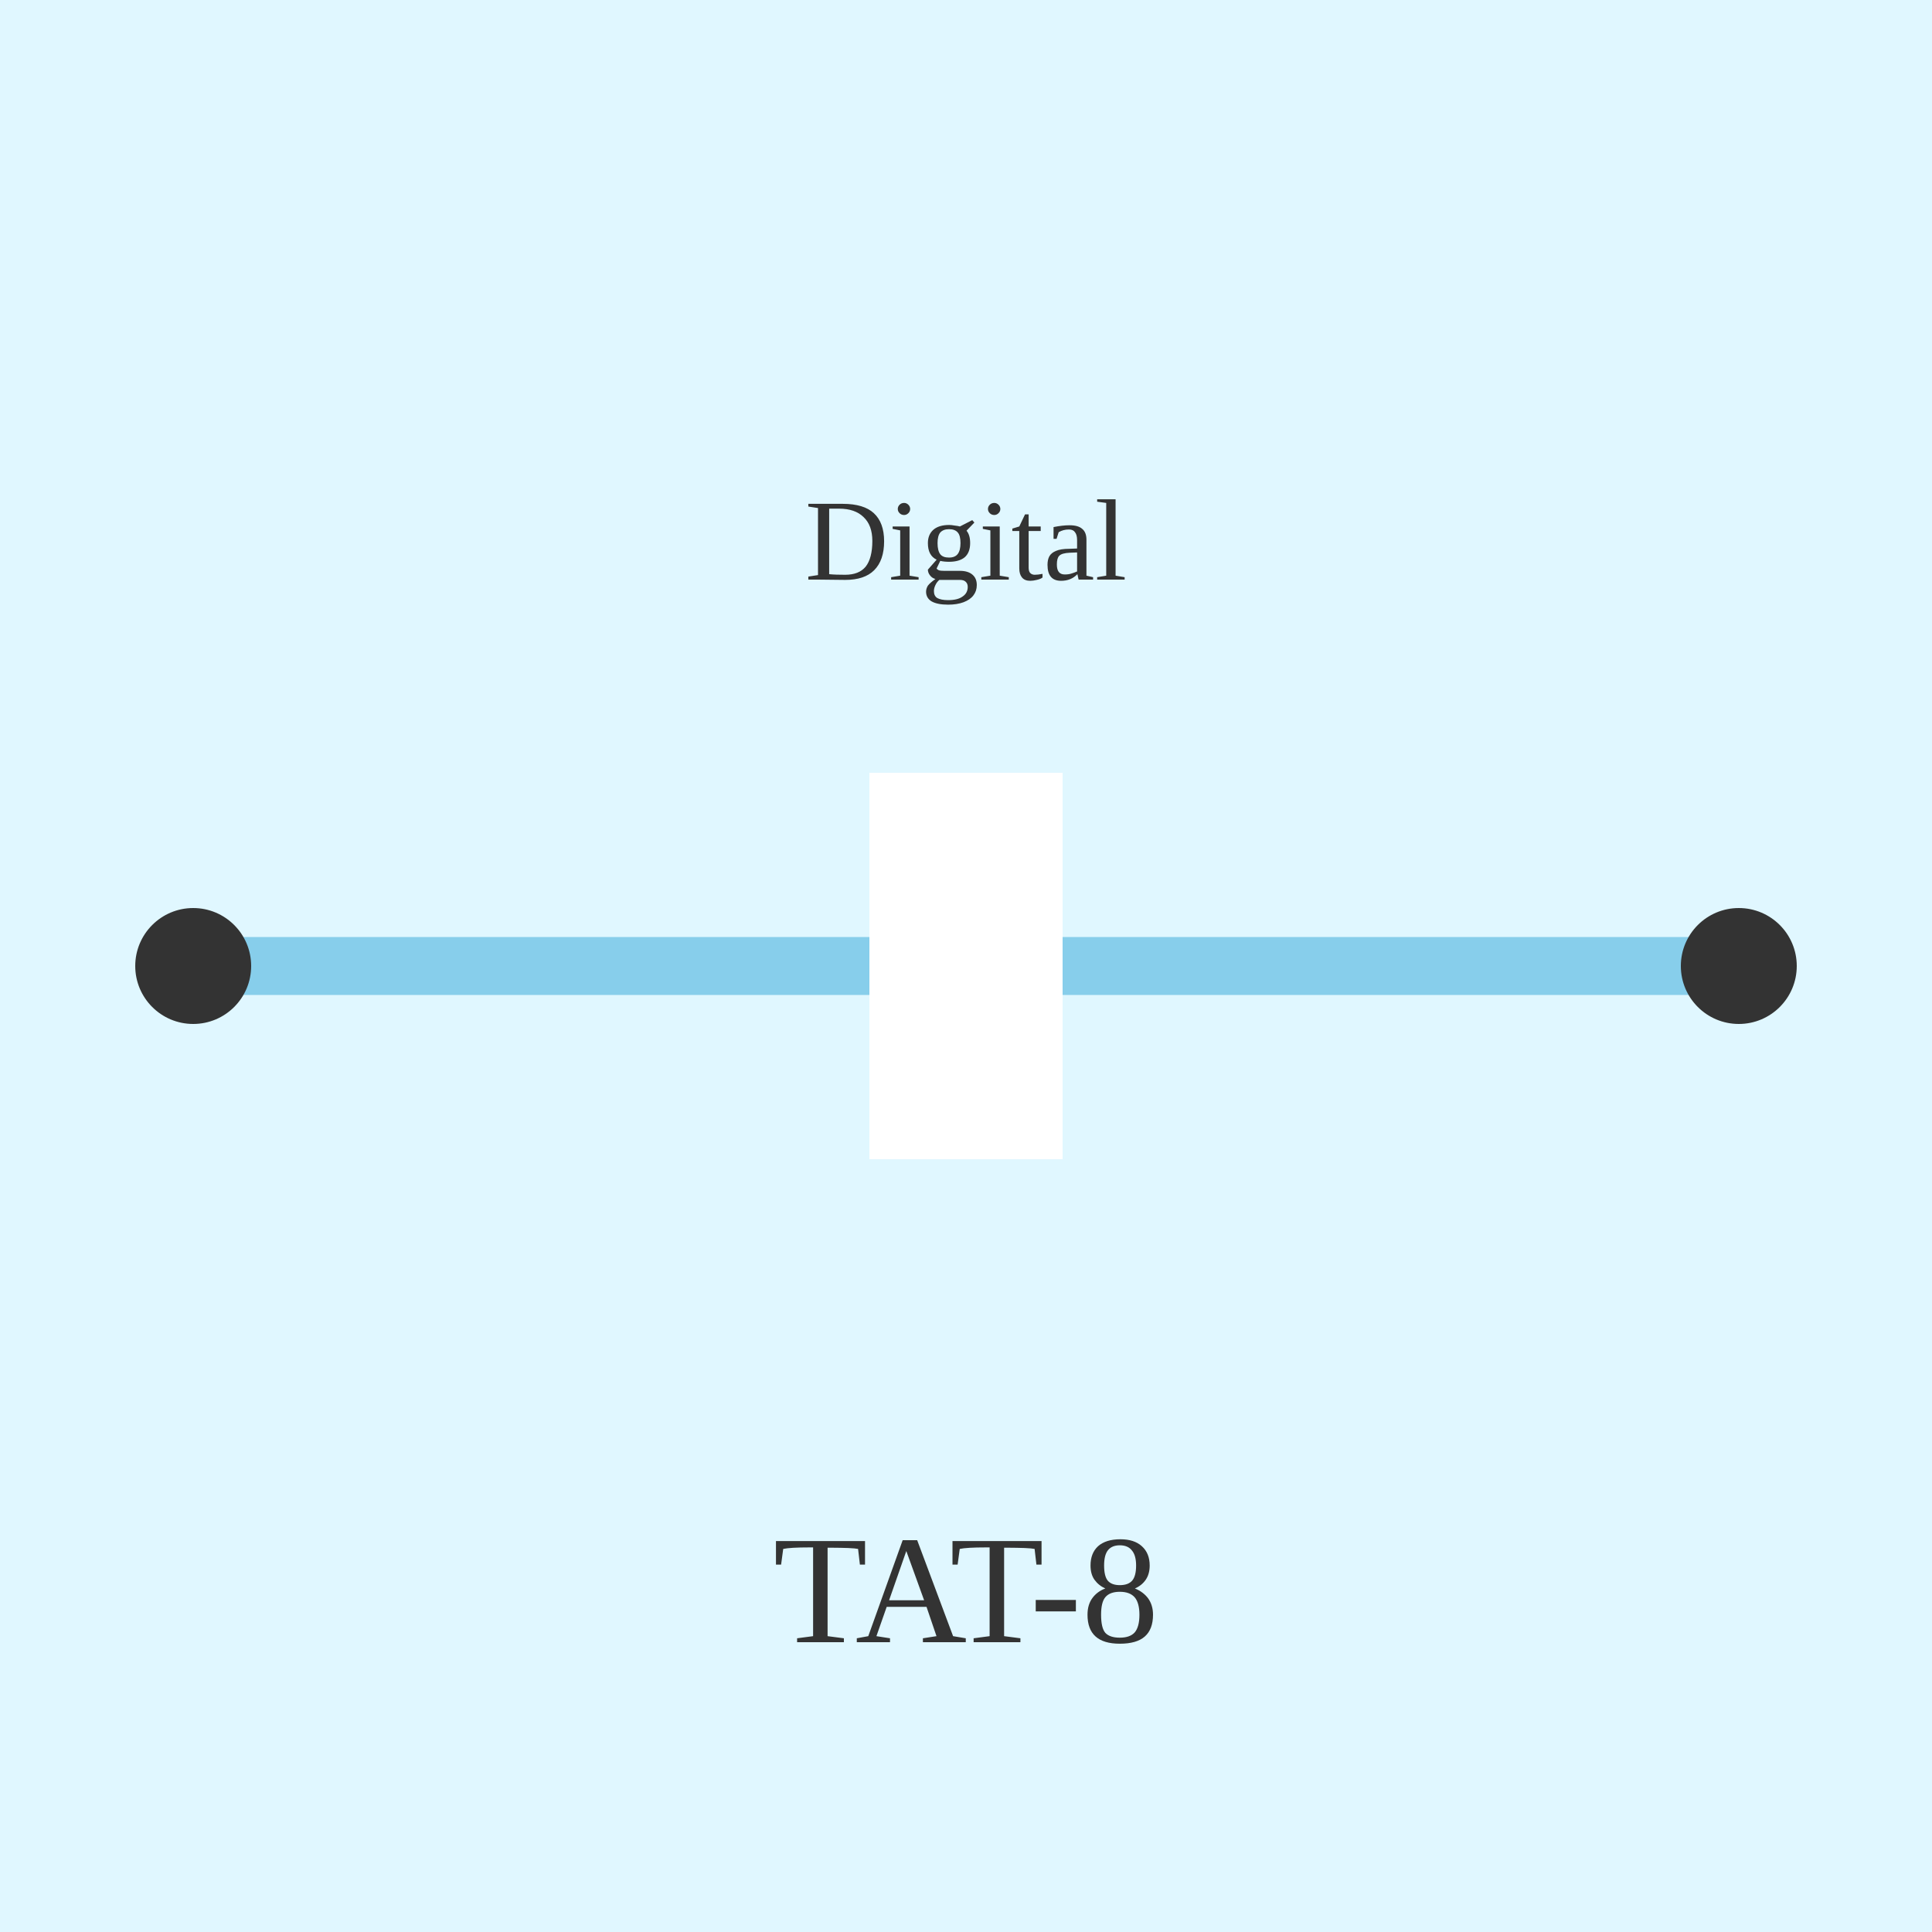
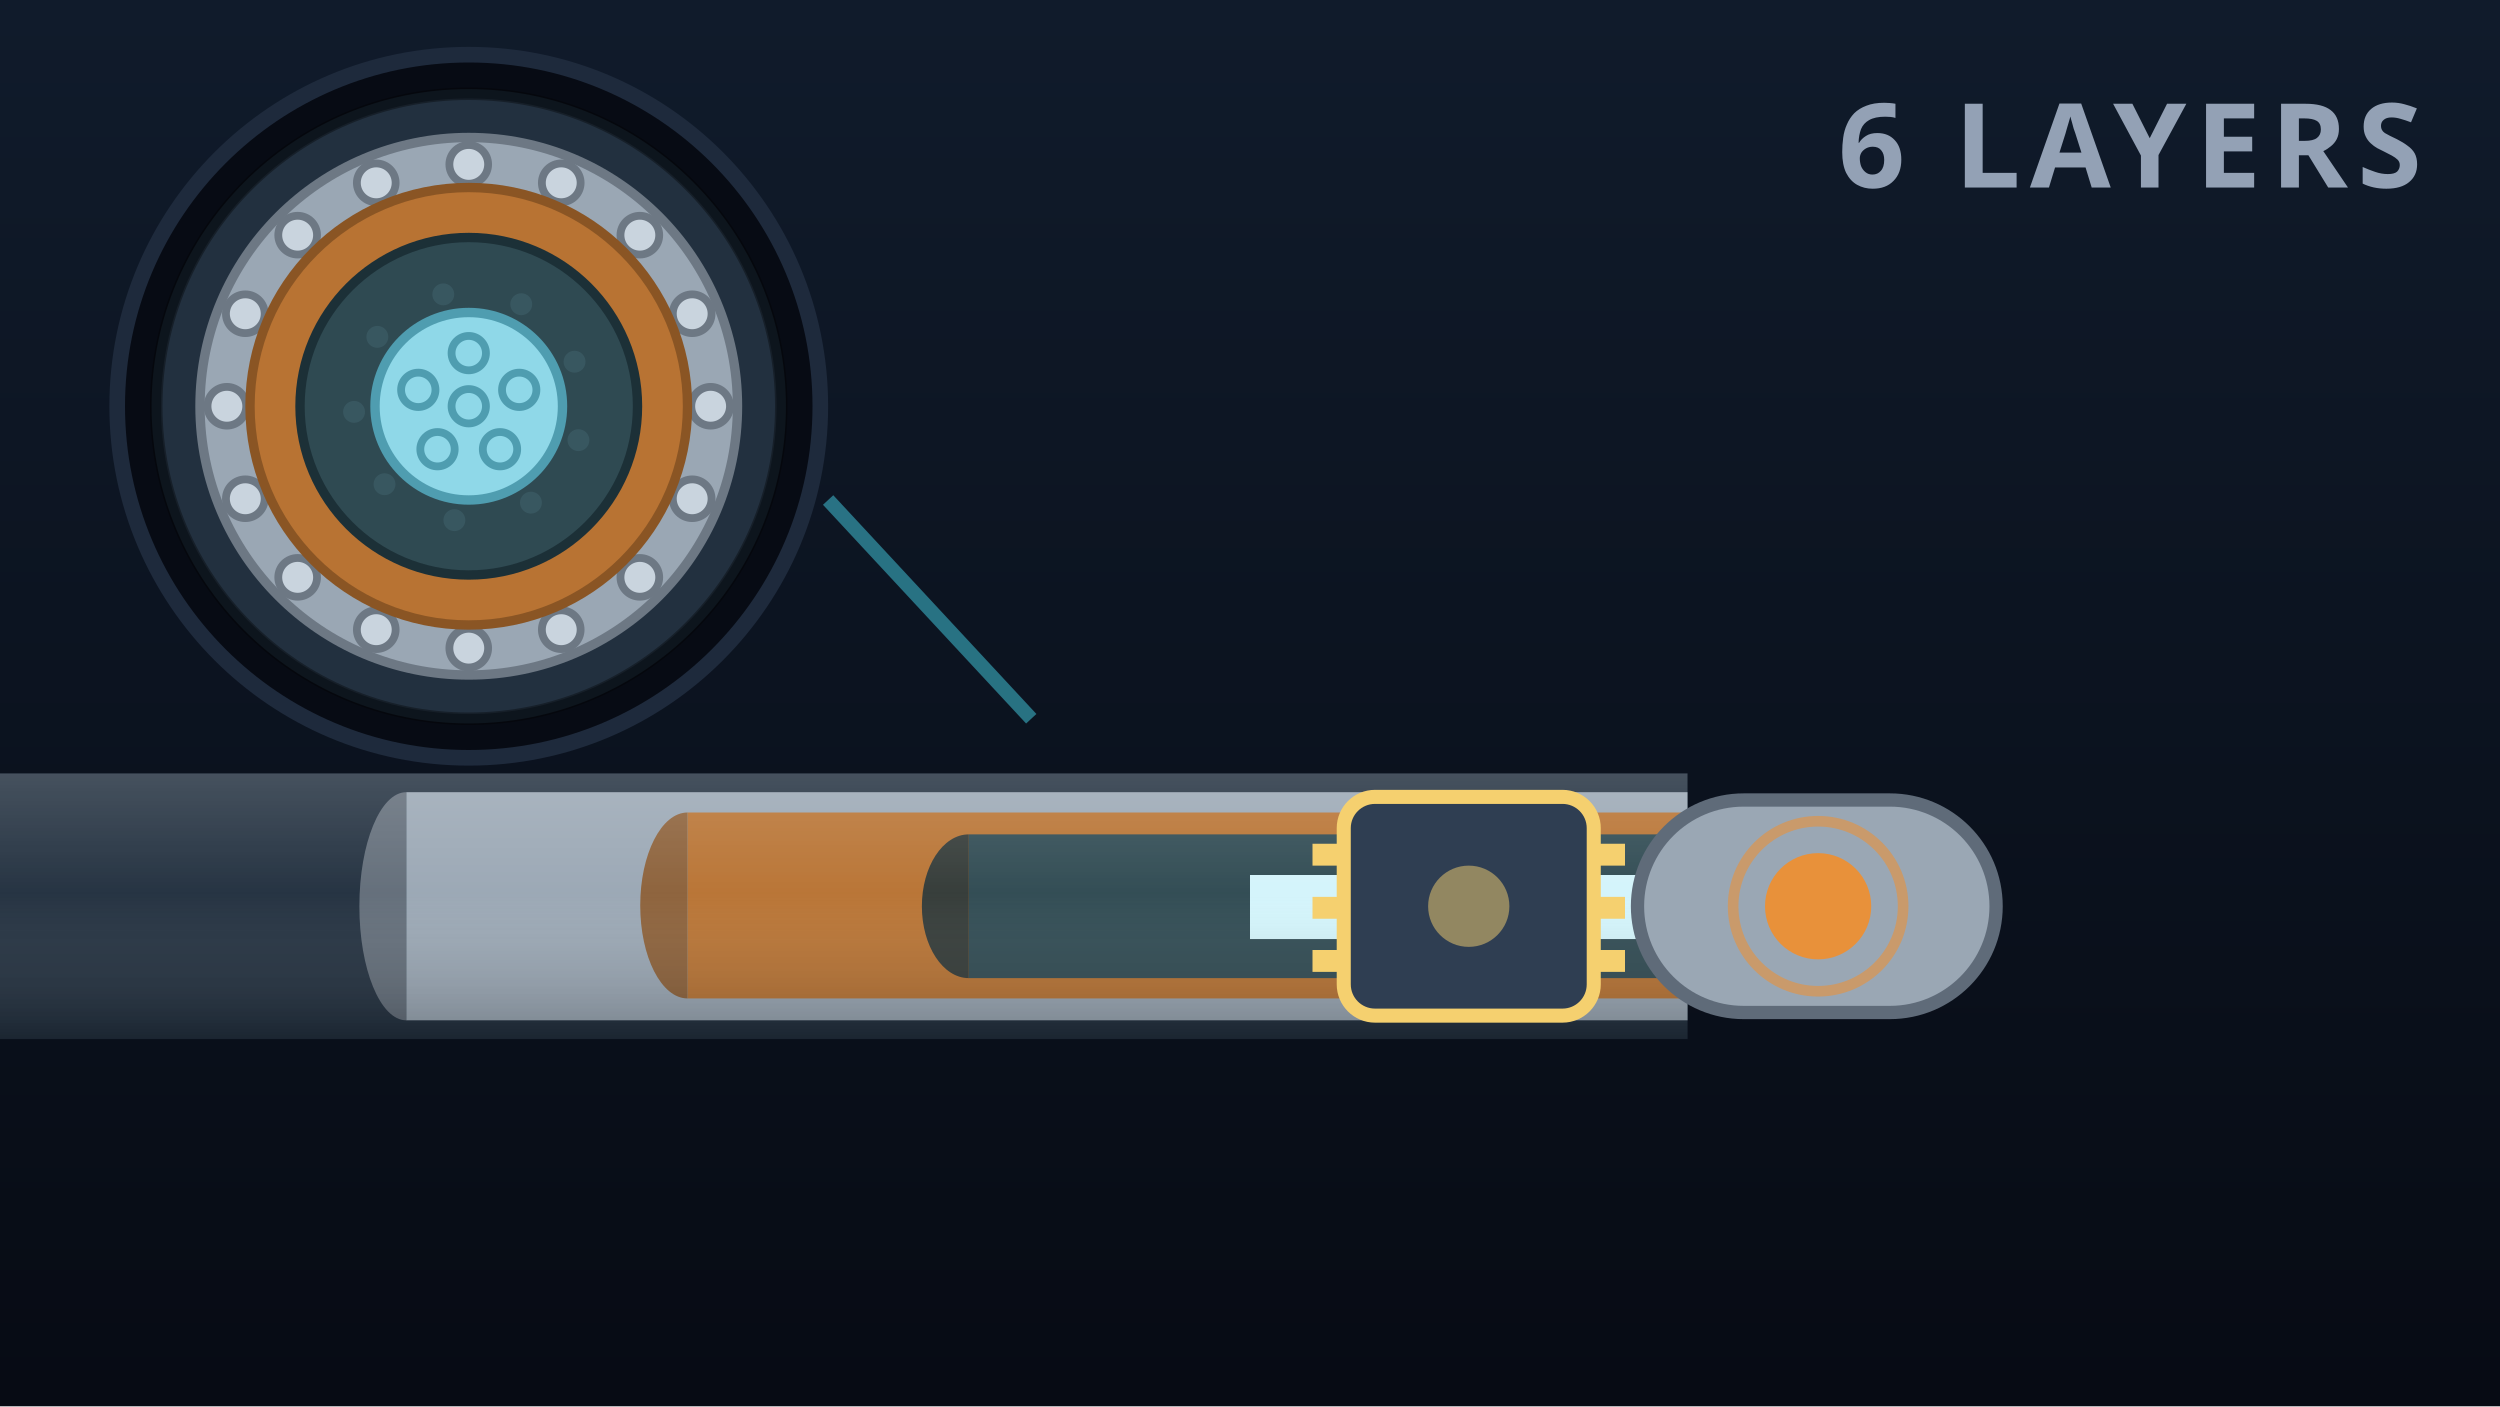
- <svg xmlns="http://www.w3.org/2000/svg" viewBox="0 0 100 100" width="100" height="100">
-   <rect width="100" height="100" fill="#e0f7ff" />
-   <path d="M10 50 L90 50" stroke="#87ceeb" stroke-width="3" />
-   <circle cx="10" cy="50" r="3" fill="#333" />
-   <circle cx="90" cy="50" r="3" fill="#333" />
-   <rect x="45" y="40" width="10" height="20" fill="#ffffff" />
-   <text x="50" y="30" text-anchor="middle" font-size="6" fill="#333">Digital</text>
-   <text x="50" y="85" text-anchor="middle" font-size="8" fill="#333">TAT-8</text>
+ <svg xmlns="http://www.w3.org/2000/svg" viewBox="0 0 160 90" width="160" height="90" role="img">
+   <defs>
+     <linearGradient id="bg" x1="0" y1="0" x2="0" y2="1">
+       <stop offset="0%" stop-color="#101b2b" />
+       <stop offset="100%" stop-color="#070b14" />
+     </linearGradient>
+     <linearGradient id="sheen" x1="0" y1="0" x2="0" y2="1">
+       <stop offset="0%" stop-color="#ffffff" stop-opacity="0.16" />
+       <stop offset="45%" stop-color="#ffffff" stop-opacity="0.02" />
+       <stop offset="100%" stop-color="#000000" stop-opacity="0.22" />
+     </linearGradient>
+   </defs>
+   <rect width="160" height="90" fill="url(#bg)" />
+   <rect x="0" y="49.5" width="108" height="17" fill="#22303f" />
+   <rect x="26" y="50.7" width="82" height="14.6" fill="#9aa7b4" />
+   <path d="M26 50.7 a 3 7.3 0 0 0 0 14.6" fill="#6d7884" opacity="0.85" />
+   <rect x="44" y="52.0" width="64" height="11.9" fill="#b87333" />
+   <path d="M44 52.0 a 3 5.9 0 0 0 0 11.9" fill="#8a5524" opacity="0.85" />
+   <rect x="62" y="53.4" width="46" height="9.2" fill="#2f4a52" />
+   <path d="M62 53.4 a 3 4.6 0 0 0 0 9.2" fill="#1c3037" opacity="0.85" />
+   <rect x="80" y="56.0" width="28" height="4.1" fill="#d3f4fb" />
+   <rect x="0" y="49.5" width="108" height="17" fill="url(#sheen)" />
+   <g transform="translate(132.00,58.00)">
+     <rect x="-27.20" y="-6.80" width="22.95" height="13.60" rx="6.80" fill="#9aa7b4" stroke="#5f6b79" stroke-width="0.85" />
+     <circle cx="-15.64" cy="0" r="3.40" fill="#e8913a" />
+     <circle cx="-15.64" cy="0" r="5.44" fill="none" stroke="#e8913a" stroke-width="0.68" opacity="0.6" />
+   </g>
+   <rect x="86" y="51.0" width="16" height="14" rx="2" fill="#2f3e52" stroke="#f5d06f" stroke-width="0.9" />
+   <rect x="84.0" y="54.0" width="2" height="1.4" fill="#f5d06f" />
+   <rect x="102.0" y="54.0" width="2" height="1.4" fill="#f5d06f" />
+   <rect x="84.0" y="57.4" width="2" height="1.4" fill="#f5d06f" />
+   <rect x="102.0" y="57.4" width="2" height="1.4" fill="#f5d06f" />
+   <rect x="84.0" y="60.8" width="2" height="1.4" fill="#f5d06f" />
+   <rect x="102.0" y="60.8" width="2" height="1.4" fill="#f5d06f" />
+   <circle cx="94" cy="58.0" r="2.6" fill="#f5d06f" opacity="0.5" />
+   <circle cx="30" cy="26" r="22.5" fill="#070b14" stroke="#1e2a3c" stroke-width="1" />
+   <circle cx="30.00" cy="26.00" r="20.00" fill="#22303f" stroke="#14202c" stroke-width="0.60" />
+   <circle cx="30.00" cy="26.00" r="17.20" fill="#9aa7b4" stroke="#6d7884" stroke-width="0.60" />
+   <circle cx="30.00" cy="10.52" r="1.24" fill="#c9d4de" stroke="#6d7884" stroke-width="0.5" />
+   <circle cx="35.92" cy="11.70" r="1.24" fill="#c9d4de" stroke="#6d7884" stroke-width="0.5" />
+   <circle cx="40.95" cy="15.05" r="1.24" fill="#c9d4de" stroke="#6d7884" stroke-width="0.5" />
+   <circle cx="44.30" cy="20.08" r="1.24" fill="#c9d4de" stroke="#6d7884" stroke-width="0.5" />
+   <circle cx="45.48" cy="26.00" r="1.24" fill="#c9d4de" stroke="#6d7884" stroke-width="0.5" />
+   <circle cx="44.30" cy="31.92" r="1.24" fill="#c9d4de" stroke="#6d7884" stroke-width="0.5" />
+   <circle cx="40.95" cy="36.95" r="1.24" fill="#c9d4de" stroke="#6d7884" stroke-width="0.5" />
+   <circle cx="35.92" cy="40.30" r="1.24" fill="#c9d4de" stroke="#6d7884" stroke-width="0.5" />
+   <circle cx="30.00" cy="41.48" r="1.24" fill="#c9d4de" stroke="#6d7884" stroke-width="0.5" />
+   <circle cx="24.08" cy="40.30" r="1.24" fill="#c9d4de" stroke="#6d7884" stroke-width="0.5" />
+   <circle cx="19.05" cy="36.95" r="1.24" fill="#c9d4de" stroke="#6d7884" stroke-width="0.5" />
+   <circle cx="15.70" cy="31.92" r="1.24" fill="#c9d4de" stroke="#6d7884" stroke-width="0.5" />
+   <circle cx="14.52" cy="26.00" r="1.24" fill="#c9d4de" stroke="#6d7884" stroke-width="0.5" />
+   <circle cx="15.70" cy="20.08" r="1.24" fill="#c9d4de" stroke="#6d7884" stroke-width="0.5" />
+   <circle cx="19.05" cy="15.05" r="1.24" fill="#c9d4de" stroke="#6d7884" stroke-width="0.5" />
+   <circle cx="24.08" cy="11.70" r="1.24" fill="#c9d4de" stroke="#6d7884" stroke-width="0.5" />
+   <circle cx="30.00" cy="26.00" r="14.00" fill="#b87333" stroke="#8a5524" stroke-width="0.60" />
+   <circle cx="30.00" cy="26.00" r="10.80" fill="#2f4a52" stroke="#1c3037" stroke-width="0.60" />
+   <circle cx="37.02" cy="28.17" r="0.70" fill="#476b76" opacity="0.4" />
+   <circle cx="33.98" cy="32.17" r="0.70" fill="#476b76" opacity="0.4" />
+   <circle cx="29.08" cy="33.29" r="0.70" fill="#476b76" opacity="0.4" />
+   <circle cx="24.61" cy="30.99" r="0.70" fill="#476b76" opacity="0.4" />
+   <circle cx="22.66" cy="26.36" r="0.70" fill="#476b76" opacity="0.4" />
+   <circle cx="24.15" cy="21.56" r="0.70" fill="#476b76" opacity="0.4" />
+   <circle cx="28.37" cy="18.84" r="0.70" fill="#476b76" opacity="0.4" />
+   <circle cx="33.36" cy="19.47" r="0.70" fill="#476b76" opacity="0.4" />
+   <circle cx="36.77" cy="23.15" r="0.70" fill="#476b76" opacity="0.4" />
+   <circle cx="30.00" cy="26.00" r="6.00" fill="#8fd8e8" stroke="#4f9db0" stroke-width="0.60" />
+   <circle cx="30.00" cy="26.00" r="1.10" fill="#8fd8e8" stroke="#4f9db0" stroke-width="0.5" />
+   <circle cx="30.00" cy="22.60" r="1.10" fill="#8fd8e8" stroke="#4f9db0" stroke-width="0.5" />
+   <circle cx="33.23" cy="24.95" r="1.10" fill="#8fd8e8" stroke="#4f9db0" stroke-width="0.5" />
+   <circle cx="32.00" cy="28.75" r="1.10" fill="#8fd8e8" stroke="#4f9db0" stroke-width="0.5" />
+   <circle cx="28.00" cy="28.75" r="1.10" fill="#8fd8e8" stroke="#4f9db0" stroke-width="0.5" />
+   <circle cx="26.77" cy="24.95" r="1.10" fill="#8fd8e8" stroke="#4f9db0" stroke-width="0.5" />
+   <circle cx="30" cy="26" r="20" fill="none" stroke="#000" stroke-opacity="0.35" stroke-width="0.8" />
+   <path d="M53 32 L66 46" stroke="#3fbfd4" stroke-width="0.9" opacity="0.55" />
+   <text x="155" y="12" text-anchor="end" font-family="ui-sans-serif,system-ui,sans-serif" font-size="7.5" font-weight="700" fill="#93a1b5" letter-spacing="0.6">6 LAYERS</text>
</svg>
